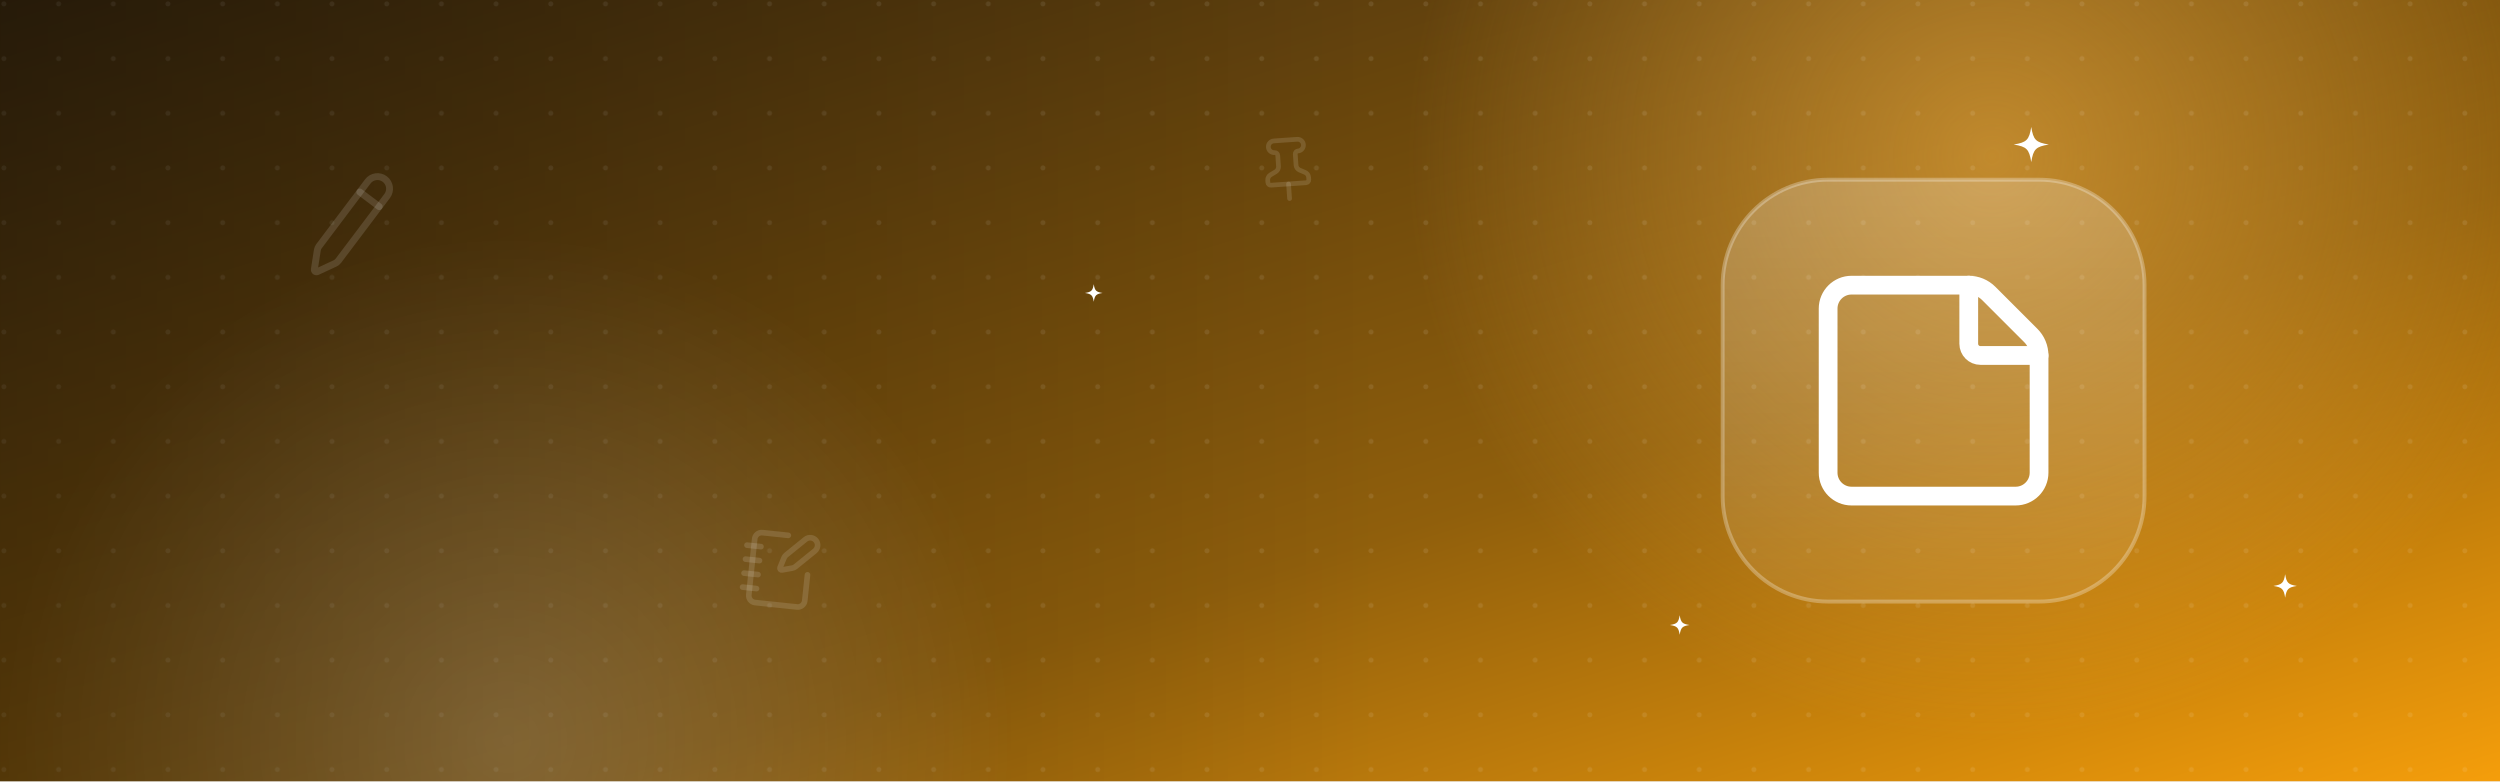
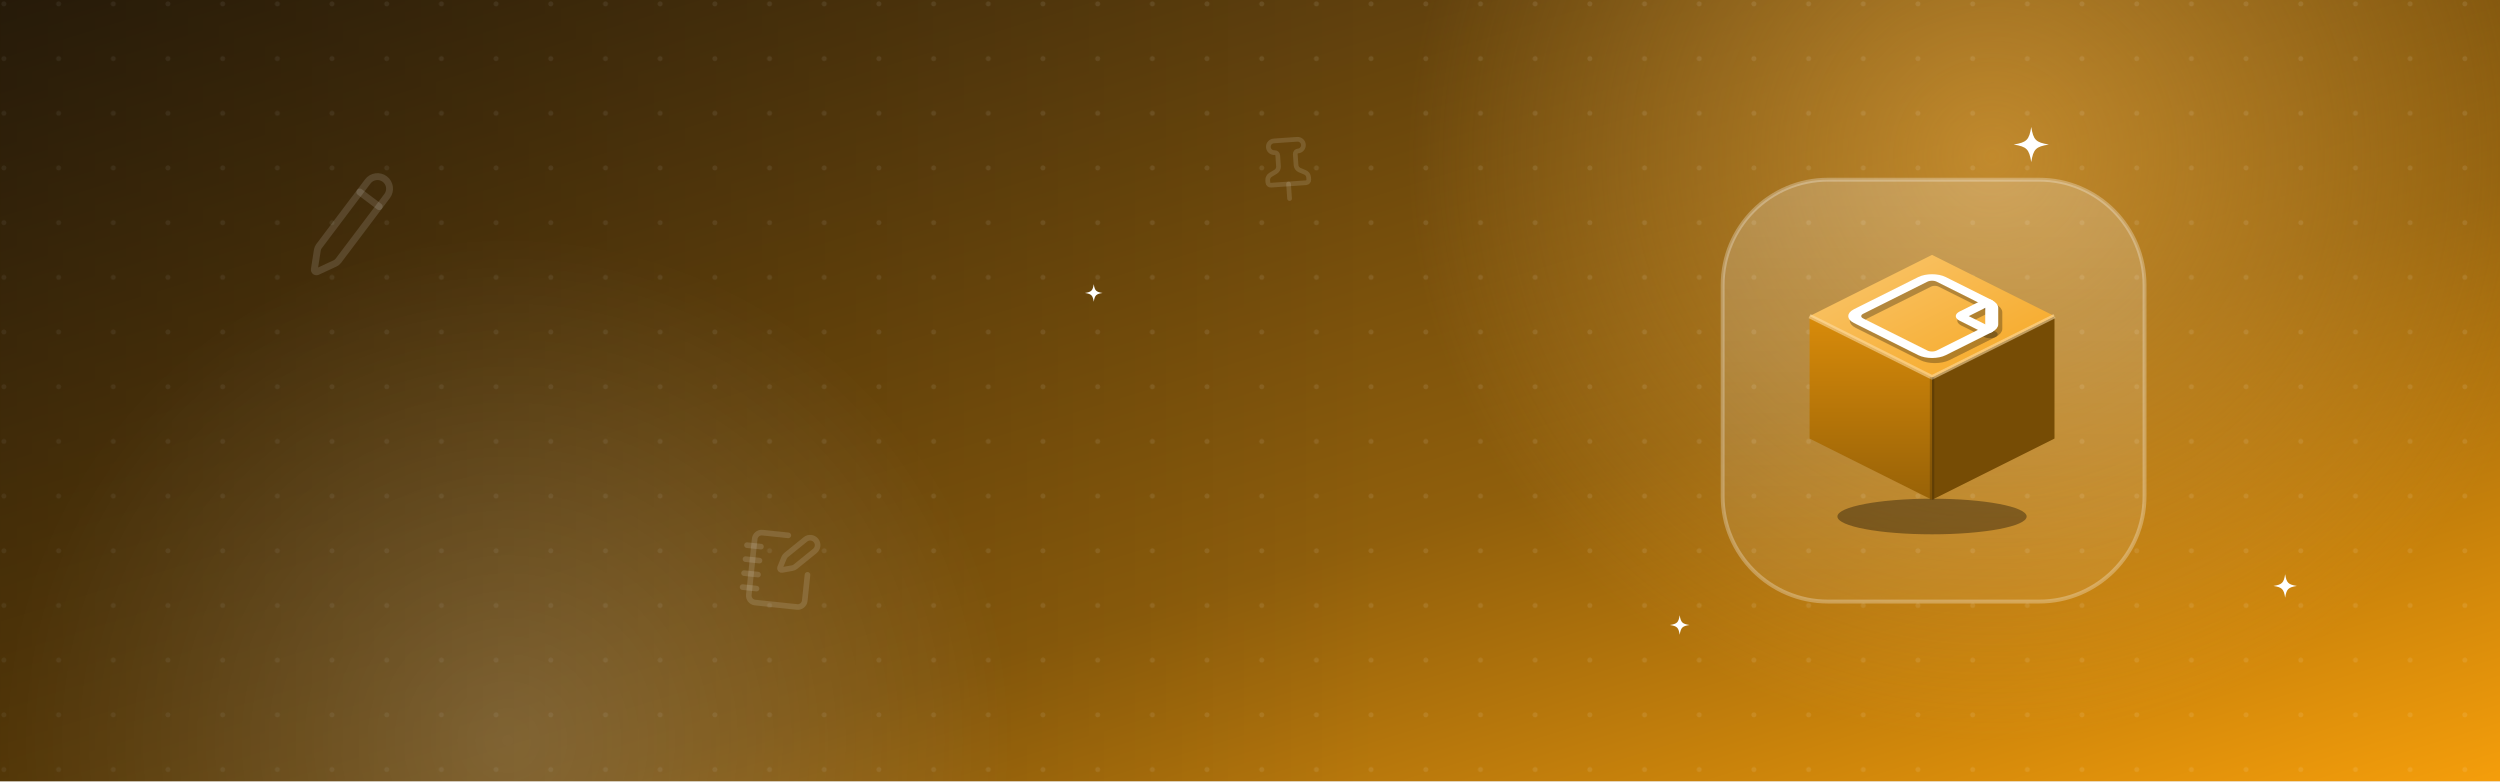
<svg xmlns="http://www.w3.org/2000/svg" viewBox="0 0 1280 400" role="img" aria-hidden="true">
  <defs>
    <linearGradient id="bg" x1="0" y1="0" x2="1" y2="1">
      <stop offset="0" stop-color="#3a280d" />
      <stop offset=".62" stop-color="#905f0c" />
      <stop offset="1" stop-color="#f59e0b" />
    </linearGradient>
    <radialGradient id="o1">
      <stop offset="0" stop-color="#f8b648" stop-opacity=".55" />
      <stop offset="1" stop-color="#f8b648" stop-opacity="0" />
    </radialGradient>
    <radialGradient id="o2">
      <stop offset="0" stop-color="#ffffff" stop-opacity=".22" />
      <stop offset="1" stop-color="#ffffff" stop-opacity="0" />
    </radialGradient>
    <pattern id="dots" width="28" height="28" patternUnits="userSpaceOnUse">
      <circle cx="2" cy="2" r="1.3" fill="#ffffff" fill-opacity=".09" />
    </pattern>
    <linearGradient id="glass" x1="0" y1="0" x2="0" y2="1">
      <stop offset="0" stop-color="#ffffff" stop-opacity=".22" />
      <stop offset="1" stop-color="#ffffff" stop-opacity=".06" />
    </linearGradient>
    <linearGradient id="fade" x1="0" y1="0" x2="1" y2="0">
      <stop offset="0" stop-color="#000" stop-opacity=".35" />
      <stop offset=".55" stop-color="#000" stop-opacity="0" />
    </linearGradient>
+     <linearGradient id="bbt" x1="0" y1="0" x2="1" y2="1">
+       <stop offset="0" stop-color="#f9c771" />
+       <stop offset="1" stop-color="#f6a61f" />
+     </linearGradient>
+     <linearGradient id="bbl" x1="0" y1="0" x2="0" y2="1">
+       <stop offset="0" stop-color="#d88b0a" />
+       <stop offset="1" stop-color="#986207" />
+     </linearGradient>
+     <linearGradient id="bbsh" x1="0" y1="0" x2="1" y2="0">
+       <stop offset="0" stop-color="#fff" stop-opacity="0" />
+       <stop offset=".5" stop-color="#fff" stop-opacity=".55" />
+       <stop offset="1" stop-color="#fff" stop-opacity="0" />
+     </linearGradient>
+     <clipPath id="bbc">
+       <path d="M32 10 L54 21 L32 32 L10 21 Z" />
+     </clipPath>
  </defs>
  <style>.b1,.b2,.f,.s,.k{transform-box:fill-box;transform-origin:50% 50%}
@keyframes b1{to{transform:translate(-90px,40px) scale(1.15)}}@keyframes b2{to{transform:translate(70px,-30px) scale(.9)}}
@keyframes f{0%,100%{transform:translateY(0)}50%{transform:translateY(-10px)}}
@keyframes s{0%,100%{opacity:.25;transform:scale(.5) rotate(0)}50%{opacity:.95;transform:scale(1) rotate(45deg)}}
@keyframes k{0%,100%{transform:translateY(0)}50%{transform:translateY(-6px)}}
.b1{animation:b1 16s ease-in-out infinite alternate}.b2{animation:b2 19s ease-in-out infinite alternate}
.f{animation:f 9s ease-in-out infinite}.f1{animation-duration:11s;animation-delay:-3s}.f2{animation-duration:13s;animation-delay:-6s}
.s{animation:s 3.4s ease-in-out infinite}.k{animation:k 6s ease-in-out infinite}
- @media (prefers-reduced-motion:reduce){.b1,.b2,.f,.s,.k{animation:none!important}}</style>
+ @media (prefers-reduced-motion:reduce){.b1,.b2,.f,.s,.k{animation:none!important}}.bbbob,.bbshadow{transform-box:fill-box;transform-origin:50% 50%}@keyframes bbb{0%,100%{transform:translateY(0)}50%{transform:translateY(-2.2px)}}@keyframes bbsd{0%,100%{transform:scaleX(1);opacity:.35}50%{transform:scaleX(.86);opacity:.22}}@keyframes bbs{0%,55%{transform:translateX(0)}100%{transform:translateX(78px)}}@keyframes bbg{0%,100%{opacity:.9}50%{opacity:1}}.bbbob{animation:bbb 4.2s ease-in-out infinite}.bbshadow{animation:bbsd 4.2s ease-in-out infinite}.bbshine{animation:bbs 5.5s ease-in-out infinite}.bbglow{animation:bbg 4.2s ease-in-out infinite}</style>
  <rect width="1280" height="400" fill="url(#bg)" />
  <circle class="b1" cx="1020" cy="80" r="300" fill="url(#o1)" />
  <circle class="b2" cx="260" cy="380" r="260" fill="url(#o2)" />
  <rect width="1280" height="400" fill="url(#dots)" />
  <rect width="1280" height="400" fill="url(#fade)" />
  <g transform="translate(150 92) rotate(-8) scale(2.2)">
    <g class="f f0" fill="none" stroke="#ffffff" stroke-opacity=".13" stroke-width="1.6" stroke-linecap="round" stroke-linejoin="round">
      <path d="M21.174 6.812a1 1 0 0 0-3.986-3.987L3.842 16.174a2 2 0 0 0-.5.83l-1.321 4.352a.5.5 0 0 0 .623.622l4.353-1.32a2 2 0 0 0 .83-.497z" />
      <path d="m15 5 4 4" />
    </g>
  </g>
  <g transform="translate(380 268) rotate(6) scale(1.8)">
    <g class="f f1" fill="none" stroke="#ffffff" stroke-opacity=".13" stroke-width="1.6" stroke-linecap="round" stroke-linejoin="round">
      <path d="M13.4 2H6a2 2 0 0 0-2 2v16a2 2 0 0 0 2 2h12a2 2 0 0 0 2-2v-7.4" />
      <path d="M2 6h4" />
      <path d="M2 10h4" />
      <path d="M2 14h4" />
      <path d="M2 18h4" />
      <path d="M21.378 5.626a1 1 0 1 0-3.004-3.004l-5.01 5.012a2 2 0 0 0-.506.854l-.837 2.87a.5.5 0 0 0 .62.62l2.87-.837a2 2 0 0 0 .854-.506z" />
    </g>
  </g>
  <g transform="translate(640 70) rotate(-4) scale(1.5)">
    <g class="f f2" fill="none" stroke="#ffffff" stroke-opacity=".13" stroke-width="1.6" stroke-linecap="round" stroke-linejoin="round">
      <path d="M12 17v5" />
      <path d="M9 10.76a2 2 0 0 1-1.11 1.79l-1.78.9A2 2 0 0 0 5 15.24V16a1 1 0 0 0 1 1h12a1 1 0 0 0 1-1v-.76a2 2 0 0 0-1.11-1.79l-1.78-.9A2 2 0 0 1 15 10.76V7a1 1 0 0 1 1-1 2 2 0 0 0 0-4H8a2 2 0 0 0 0 4 1 1 0 0 1 1 1z" />
    </g>
  </g>
  <g class="k">
    <rect x="882" y="92" width="216" height="216" rx="54" fill="url(#glass)" stroke="#ffffff" stroke-opacity=".28" stroke-width="2" />
-     <g transform="translate(918 128) scale(6)" fill="none" stroke="#ffffff" stroke-width="1.6" stroke-linecap="round" stroke-linejoin="round">
-       <path d="M21 9a2.4 2.4 0 0 0-.706-1.706l-3.588-3.588A2.4 2.4 0 0 0 15 3H5a2 2 0 0 0-2 2v14a2 2 0 0 0 2 2h14a2 2 0 0 0 2-2z" />
-       <path d="M15 3v5a1 1 0 0 0 1 1h5" />
+     <g transform="translate(898 102) scale(2.85)">
+       <g class="bbbob">
+         <ellipse cx="32" cy="57" rx="17" ry="3.2" fill="#000" opacity=".35" class="bbshadow" />
+         <path d="M10 21 L32 32 V54 L10 43 Z" fill="url(#bbl)" />
+         <path d="M54 21 L32 32 V54 L54 43 Z" fill="#764c05" />
+         <path d="M32 10 L54 21 L32 32 L10 21 Z" fill="url(#bbt)" />
+         <path d="M10 21 L32 32 L54 21" fill="none" stroke="#fcddaa" stroke-opacity=".55" stroke-width=".8" stroke-linejoin="round" />
+         <path d="M32 32 V54" stroke="#000" stroke-opacity=".18" stroke-width=".8" />
+         <g clip-path="url(#bbc)">
+           <rect class="bbshine" x="-14" y="6" width="14" height="30" fill="url(#bbsh)" transform="skewX(-25)" />
+         </g>
+         <g transform="translate(.5 .8)">
+           <g transform="matrix(0.825 0.4125 -0.825 0.4125 32 11.100)" fill="none" stroke="#000" stroke-opacity=".28" stroke-width="2.4" stroke-linecap="round" stroke-linejoin="round">
+             <path d="M21 9a2.4 2.4 0 0 0-.706-1.706l-3.588-3.588A2.4 2.4 0 0 0 15 3H5a2 2 0 0 0-2 2v14a2 2 0 0 0 2 2h14a2 2 0 0 0 2-2z" />
+             <path d="M15 3v5a1 1 0 0 0 1 1h5" />
+           </g>
+         </g>
+         <g class="bbglow" transform="matrix(0.825 0.4125 -0.825 0.4125 32 11.100)" fill="none" stroke="#fff" stroke-width="2" stroke-linecap="round" stroke-linejoin="round">
+           <path d="M21 9a2.4 2.4 0 0 0-.706-1.706l-3.588-3.588A2.4 2.4 0 0 0 15 3H5a2 2 0 0 0-2 2v14a2 2 0 0 0 2 2h14a2 2 0 0 0 2-2z" />
+           <path d="M15 3v5a1 1 0 0 0 1 1h5" />
+         </g>
+       </g>
    </g>
  </g>
  <g transform="translate(1040 74) scale(0.9)">
    <path class="s" style="animation-delay:0s" d="M0 -10 C1.2 -2.6 2.6 -1.2 10 0 C2.6 1.2 1.2 2.6 0 10 C-1.2 2.6 -2.6 1.2 -10 0 C-2.6 -1.2 -1.2 -2.6 0 -10Z" fill="#ffffff" />
  </g>
  <g transform="translate(1170 300) scale(0.6)">
    <path class="s" style="animation-delay:1.1s" d="M0 -10 C1.2 -2.6 2.6 -1.2 10 0 C2.6 1.2 1.2 2.6 0 10 C-1.2 2.6 -2.6 1.2 -10 0 C-2.6 -1.2 -1.2 -2.6 0 -10Z" fill="#ffffff" />
  </g>
  <g transform="translate(860 320) scale(0.5)">
    <path class="s" style="animation-delay:2.2s" d="M0 -10 C1.2 -2.6 2.6 -1.2 10 0 C2.6 1.2 1.2 2.6 0 10 C-1.2 2.6 -2.6 1.2 -10 0 C-2.6 -1.2 -1.2 -2.6 0 -10Z" fill="#ffffff" />
  </g>
  <g transform="translate(560 150) scale(0.45)">
    <path class="s" style="animation-delay:0.6s" d="M0 -10 C1.2 -2.6 2.6 -1.2 10 0 C2.6 1.2 1.2 2.6 0 10 C-1.2 2.6 -2.6 1.2 -10 0 C-2.6 -1.2 -1.2 -2.6 0 -10Z" fill="#ffffff" />
  </g>
</svg>
